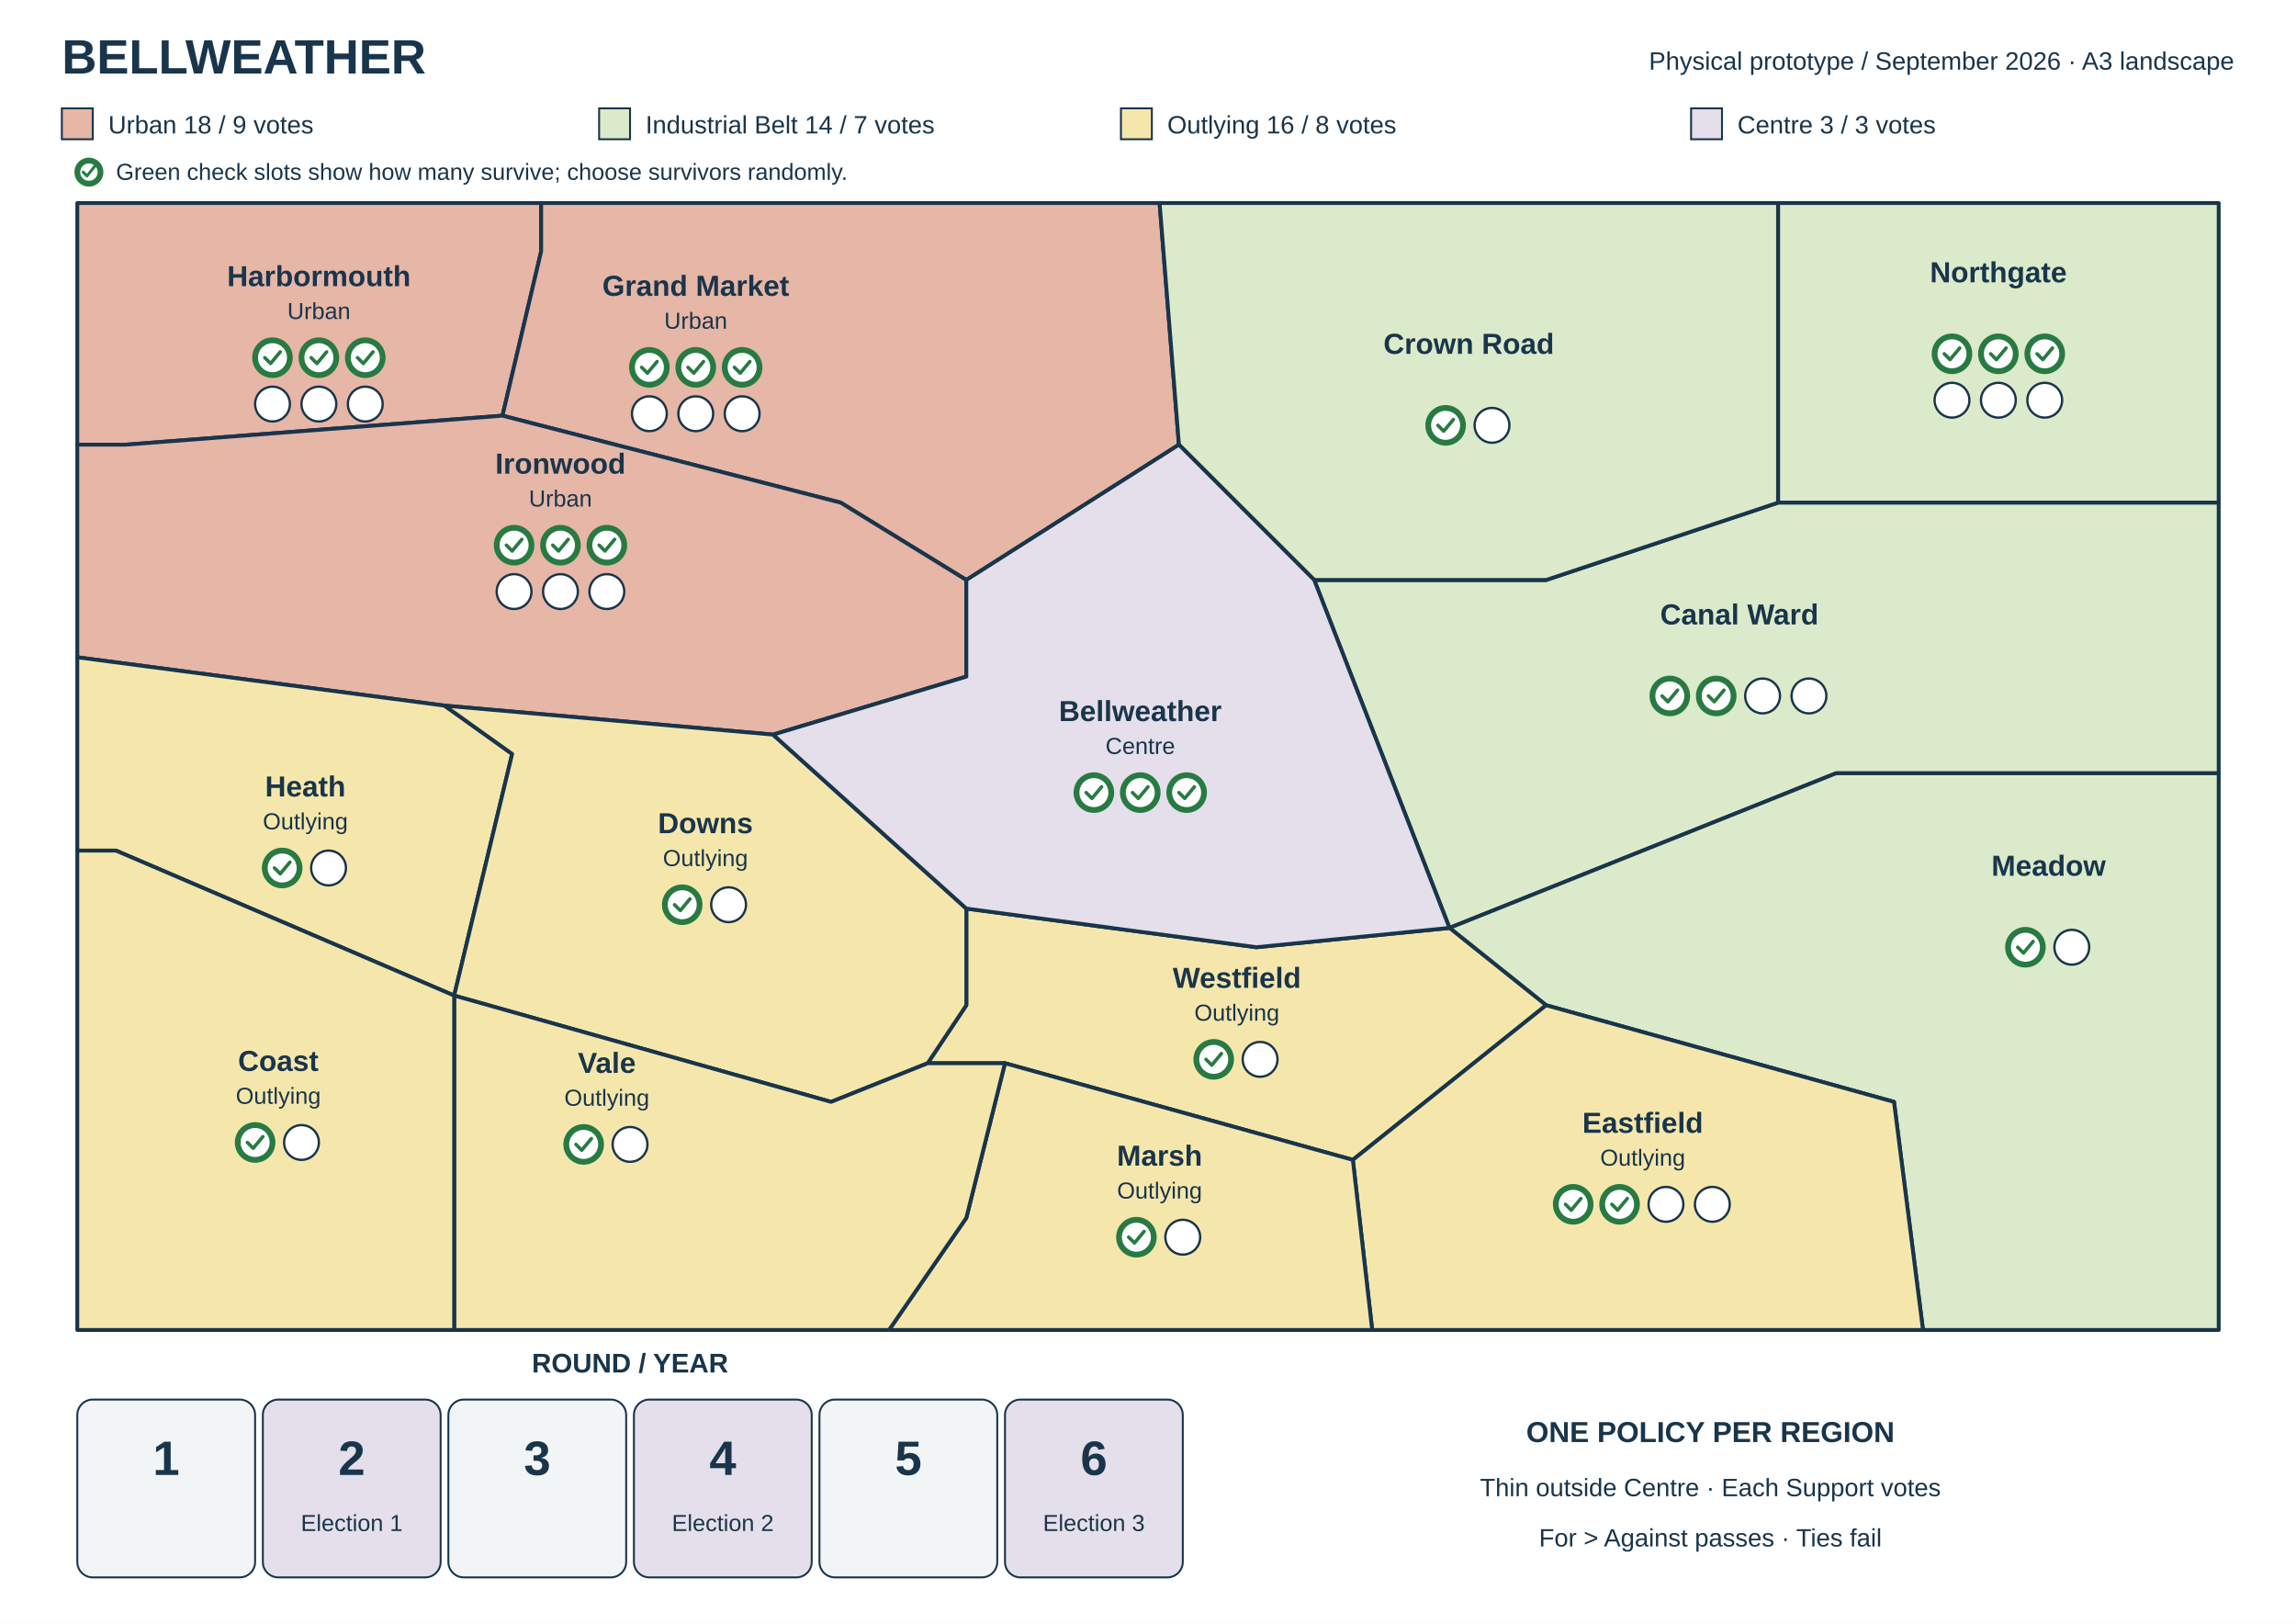
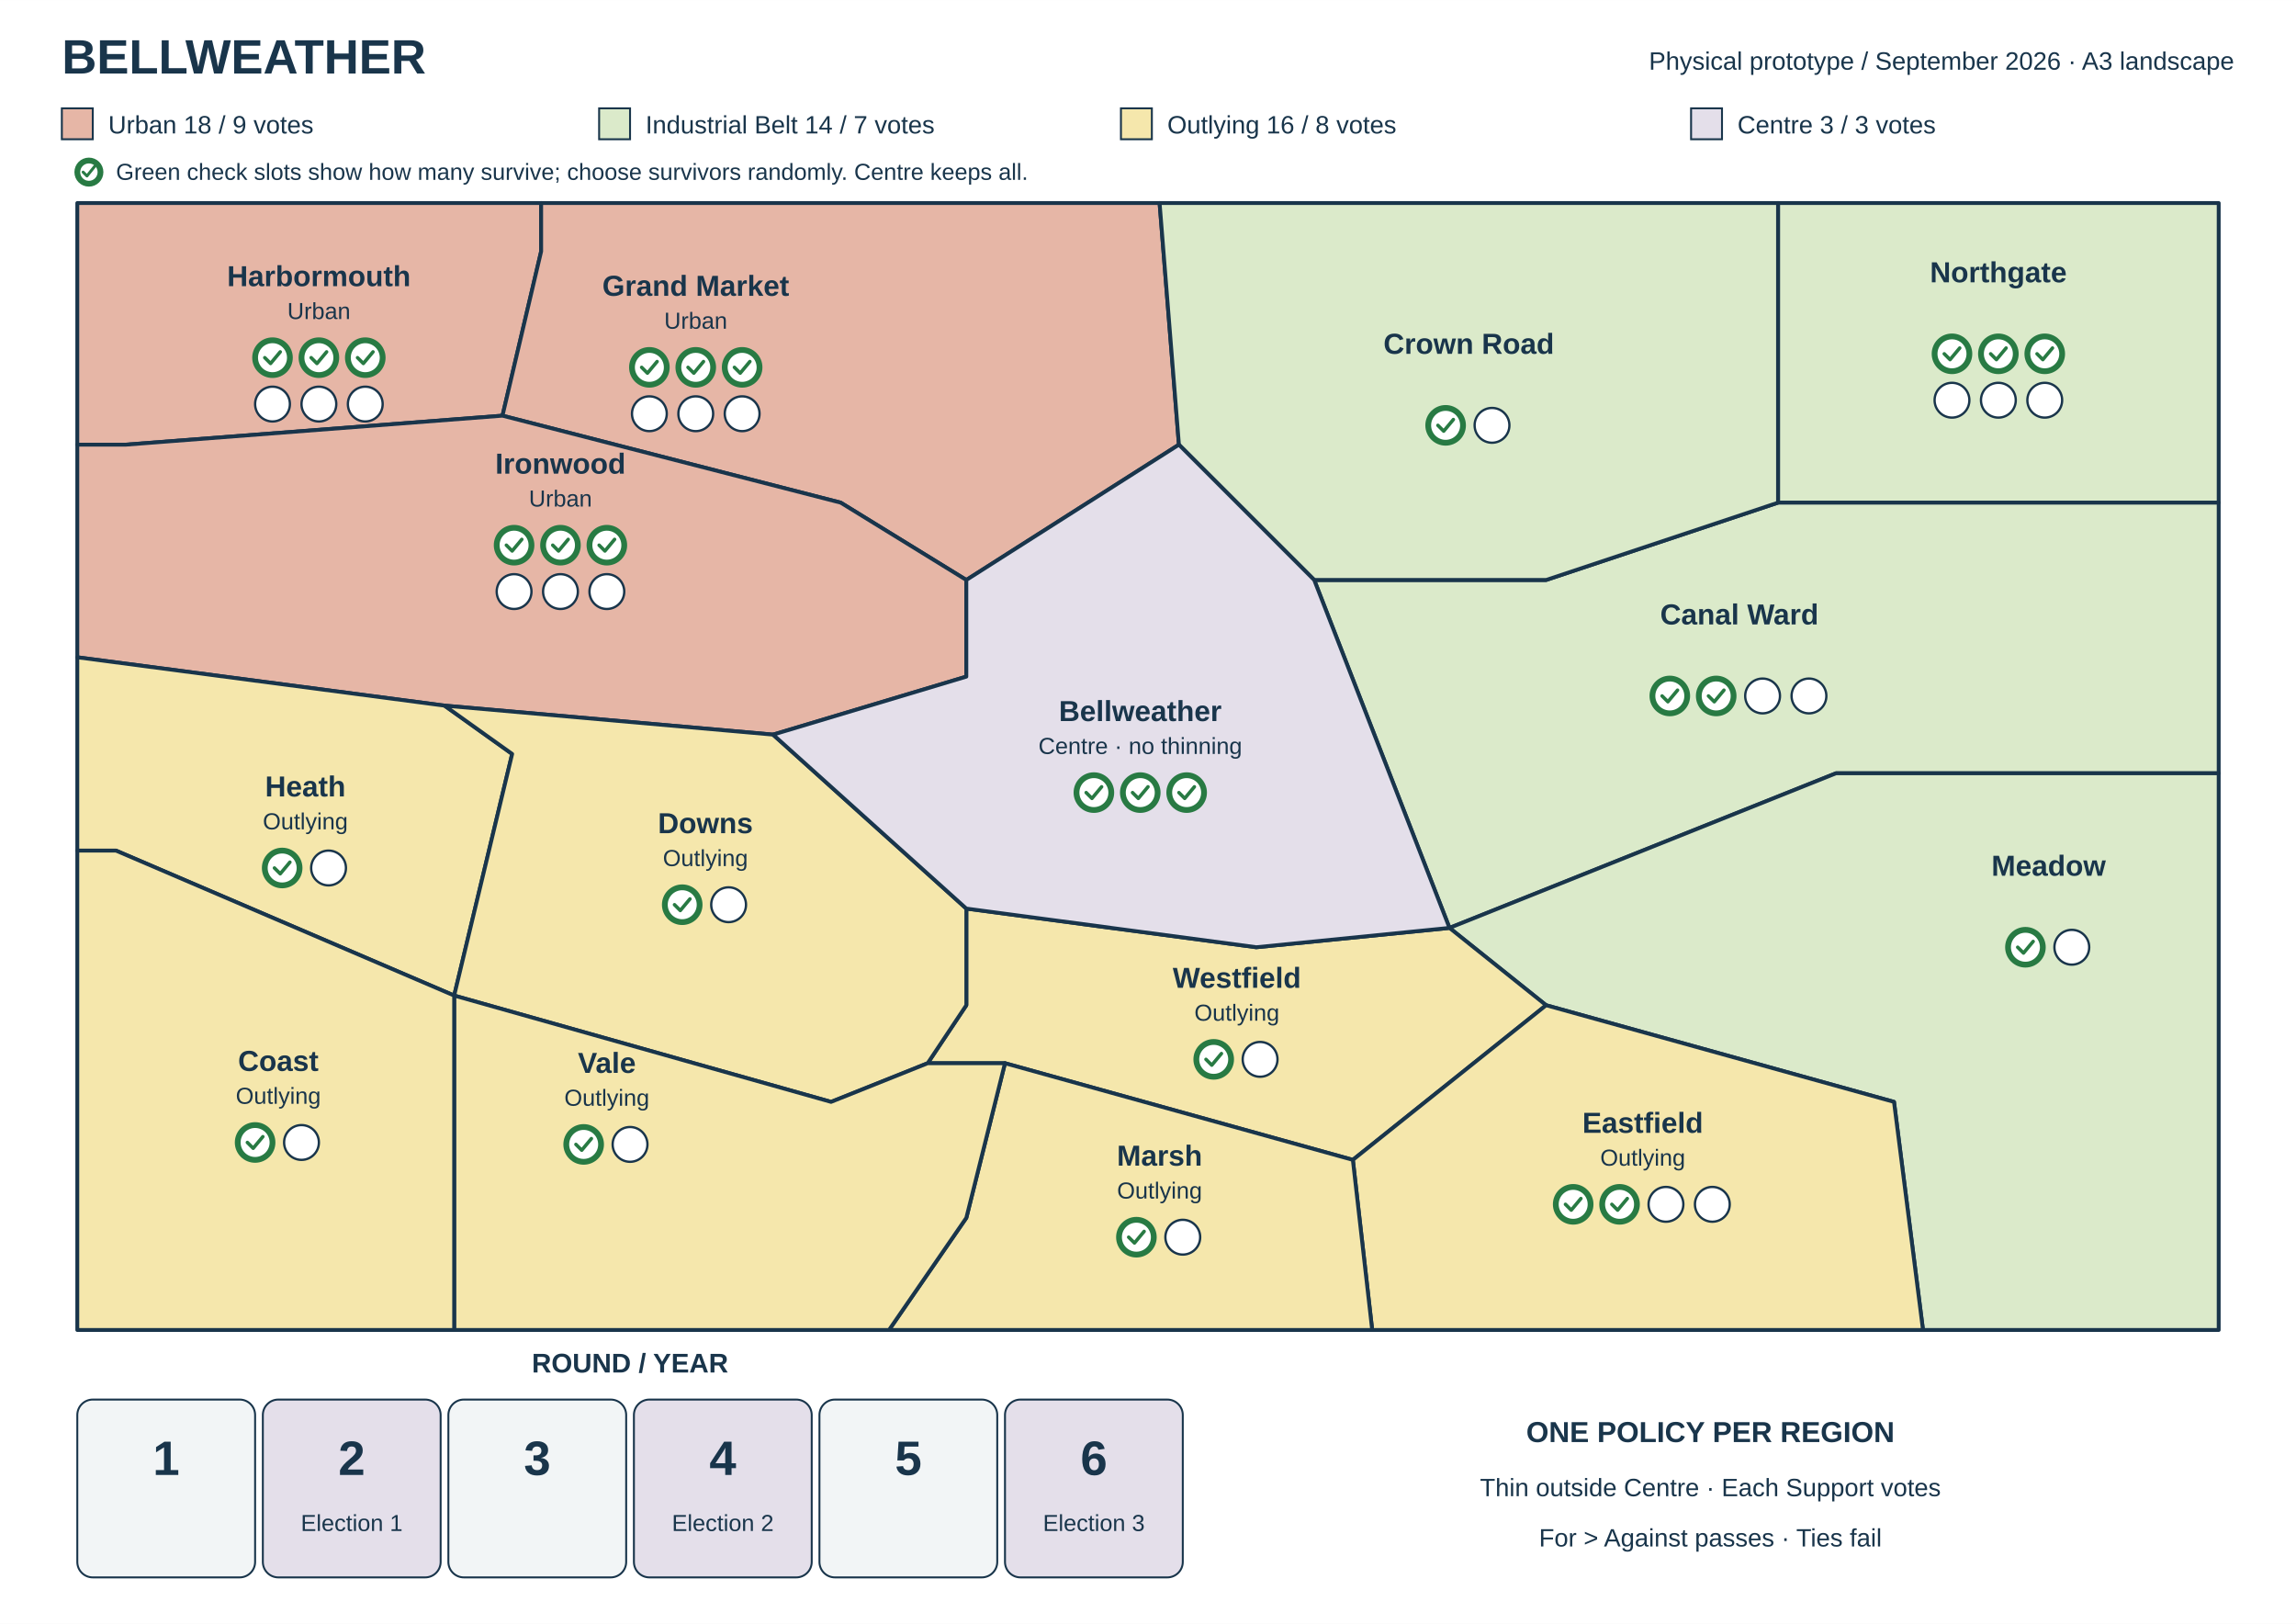
<svg xmlns="http://www.w3.org/2000/svg" width="420mm" height="297mm" viewBox="0 0 1188 840" role="img" aria-labelledby="title desc">
  <style>text{font-family:Arial,sans-serif;fill:#19354b}.name{font-size:15px;font-weight:700}.detail{font-size:12px}</style>
  <rect width="1188" height="840" fill="white" />
  <text x="32" y="38" font-size="25" font-weight="700">BELLWEATHER</text>
  <text x="1156" y="36" text-anchor="end" font-size="13">Physical prototype / September 2026 · A3 landscape</text>
  <rect x="32" y="56" width="16" height="16" fill="#e6b6a6" stroke="#19354b" />
  <text x="56" y="69" font-size="13">Urban 18 / 9 votes</text>
  <rect x="310" y="56" width="16" height="16" fill="#dbeaca" stroke="#19354b" />
  <text x="334" y="69" font-size="13">Industrial Belt 14 / 7 votes</text>
  <rect x="580" y="56" width="16" height="16" fill="#f5e7ac" stroke="#19354b" />
  <text x="604" y="69" font-size="13">Outlying 16 / 8 votes</text>
  <rect x="875" y="56" width="16" height="16" fill="#e4dfea" stroke="#19354b" />
  <text x="899" y="69" font-size="13">Centre 3 / 3 votes</text>
  <g aria-label="Retained Support reminder">
    <circle cx="46" cy="89" r="6" fill="white" stroke="#287a43" stroke-width="3" />
    <path d="M43,89 l2,2 l4,-5" fill="none" stroke="#287a43" stroke-width="1.5" stroke-linecap="round" stroke-linejoin="round" />
-     <text x="60" y="93" font-size="12">Green check slots show how many survive; choose survivors randomly.</text>
+     <text x="60" y="93" font-size="12">Green check slots show how many survive; choose survivors randomly. Centre keeps all.</text>
  </g>
  <rect x="40" y="105" width="1108" height="583" fill="#f4f1e8" />
  <g data-district="A">
    <polygon points="260.0,215.0 65.0,230.0 40.0,230.0 40.0,105.0 280.0,105.0 280.0,130.0" fill="#e6b6a6" stroke="#19354b" stroke-width="2" stroke-linejoin="round" />
    <text class="name" x="165" y="148" text-anchor="middle">Harbormouth</text>
    <text class="detail" x="165" y="165" text-anchor="middle">Urban</text>
    <circle cx="141.0" cy="185" r="9" fill="white" stroke="#287a43" stroke-width="3" data-retained="true" />
    <path d="M137,185 l3,3 l5,-6" fill="none" stroke="#287a43" stroke-width="1.8" stroke-linecap="round" stroke-linejoin="round" />
    <circle cx="165.0" cy="185" r="9" fill="white" stroke="#287a43" stroke-width="3" data-retained="true" />
    <path d="M161,185 l3,3 l5,-6" fill="none" stroke="#287a43" stroke-width="1.8" stroke-linecap="round" stroke-linejoin="round" />
    <circle cx="189.0" cy="185" r="9" fill="white" stroke="#287a43" stroke-width="3" data-retained="true" />
    <path d="M185,185 l3,3 l5,-6" fill="none" stroke="#287a43" stroke-width="1.8" stroke-linecap="round" stroke-linejoin="round" />
    <circle cx="141.0" cy="209" r="9" fill="white" stroke="#19354b" stroke-width="1.2" />
    <circle cx="165.0" cy="209" r="9" fill="white" stroke="#19354b" stroke-width="1.2" />
    <circle cx="189.0" cy="209" r="9" fill="white" stroke="#19354b" stroke-width="1.2" />
  </g>
  <g data-district="B">
    <polygon points="260.0,215.0 280.0,130.0 280.0,105.0 600.0,105.0 610.0,230.0 500.0,300.0 435.0,260.0" fill="#e6b6a6" stroke="#19354b" stroke-width="2" stroke-linejoin="round" />
    <text class="name" x="360" y="153" text-anchor="middle">Grand Market</text>
    <text class="detail" x="360" y="170" text-anchor="middle">Urban</text>
    <circle cx="336.0" cy="190" r="9" fill="white" stroke="#287a43" stroke-width="3" data-retained="true" />
    <path d="M332,190 l3,3 l5,-6" fill="none" stroke="#287a43" stroke-width="1.8" stroke-linecap="round" stroke-linejoin="round" />
    <circle cx="360.0" cy="190" r="9" fill="white" stroke="#287a43" stroke-width="3" data-retained="true" />
    <path d="M356,190 l3,3 l5,-6" fill="none" stroke="#287a43" stroke-width="1.8" stroke-linecap="round" stroke-linejoin="round" />
    <circle cx="384.0" cy="190" r="9" fill="white" stroke="#287a43" stroke-width="3" data-retained="true" />
    <path d="M380,190 l3,3 l5,-6" fill="none" stroke="#287a43" stroke-width="1.8" stroke-linecap="round" stroke-linejoin="round" />
    <circle cx="336.0" cy="214" r="9" fill="white" stroke="#19354b" stroke-width="1.2" />
    <circle cx="360.0" cy="214" r="9" fill="white" stroke="#19354b" stroke-width="1.2" />
    <circle cx="384.0" cy="214" r="9" fill="white" stroke="#19354b" stroke-width="1.2" />
  </g>
  <g data-district="C">
    <polygon points="260.0,215.0 435.0,260.0 500.0,300.0 500.0,350.0 400.0,380.0 230.0,365.0 40.0,340.0 40.0,230.0 65.0,230.0" fill="#e6b6a6" stroke="#19354b" stroke-width="2" stroke-linejoin="round" />
    <text class="name" x="290" y="245" text-anchor="middle">Ironwood</text>
    <text class="detail" x="290" y="262" text-anchor="middle">Urban</text>
    <circle cx="266.0" cy="282" r="9" fill="white" stroke="#287a43" stroke-width="3" data-retained="true" />
    <path d="M262,282 l3,3 l5,-6" fill="none" stroke="#287a43" stroke-width="1.8" stroke-linecap="round" stroke-linejoin="round" />
    <circle cx="290.0" cy="282" r="9" fill="white" stroke="#287a43" stroke-width="3" data-retained="true" />
    <path d="M286,282 l3,3 l5,-6" fill="none" stroke="#287a43" stroke-width="1.8" stroke-linecap="round" stroke-linejoin="round" />
    <circle cx="314.0" cy="282" r="9" fill="white" stroke="#287a43" stroke-width="3" data-retained="true" />
    <path d="M310,282 l3,3 l5,-6" fill="none" stroke="#287a43" stroke-width="1.8" stroke-linecap="round" stroke-linejoin="round" />
    <circle cx="266.0" cy="306" r="9" fill="white" stroke="#19354b" stroke-width="1.2" />
    <circle cx="290.0" cy="306" r="9" fill="white" stroke="#19354b" stroke-width="1.2" />
    <circle cx="314.0" cy="306" r="9" fill="white" stroke="#19354b" stroke-width="1.2" />
  </g>
  <g data-district="D">
    <polygon points="920.0,105.0 1148.0,105.0 1148.0,260.0 920.0,260.0" fill="#dbeaca" stroke="#19354b" stroke-width="2" stroke-linejoin="round" />
    <text class="name" x="1034" y="146" text-anchor="middle">Northgate</text>
    <circle cx="1010.0" cy="183" r="9" fill="white" stroke="#287a43" stroke-width="3" data-retained="true" />
    <path d="M1006,183 l3,3 l5,-6" fill="none" stroke="#287a43" stroke-width="1.8" stroke-linecap="round" stroke-linejoin="round" />
    <circle cx="1034.0" cy="183" r="9" fill="white" stroke="#287a43" stroke-width="3" data-retained="true" />
    <path d="M1030,183 l3,3 l5,-6" fill="none" stroke="#287a43" stroke-width="1.8" stroke-linecap="round" stroke-linejoin="round" />
    <circle cx="1058.0" cy="183" r="9" fill="white" stroke="#287a43" stroke-width="3" data-retained="true" />
    <path d="M1054,183 l3,3 l5,-6" fill="none" stroke="#287a43" stroke-width="1.8" stroke-linecap="round" stroke-linejoin="round" />
    <circle cx="1010.0" cy="207" r="9" fill="white" stroke="#19354b" stroke-width="1.2" />
    <circle cx="1034.0" cy="207" r="9" fill="white" stroke="#19354b" stroke-width="1.2" />
    <circle cx="1058.0" cy="207" r="9" fill="white" stroke="#19354b" stroke-width="1.2" />
  </g>
  <g data-district="E">
    <polygon points="920.0,260.0 1148.0,260.0 1148.0,400.0 950.0,400.0 750.0,480.0 680.0,300.0 800.0,300.0" fill="#dbeaca" stroke="#19354b" stroke-width="2" stroke-linejoin="round" />
    <text class="name" x="900" y="323" text-anchor="middle">Canal Ward</text>
    <circle cx="864.0" cy="360" r="9" fill="white" stroke="#287a43" stroke-width="3" data-retained="true" />
    <path d="M860,360 l3,3 l5,-6" fill="none" stroke="#287a43" stroke-width="1.8" stroke-linecap="round" stroke-linejoin="round" />
    <circle cx="888.0" cy="360" r="9" fill="white" stroke="#287a43" stroke-width="3" data-retained="true" />
    <path d="M884,360 l3,3 l5,-6" fill="none" stroke="#287a43" stroke-width="1.8" stroke-linecap="round" stroke-linejoin="round" />
    <circle cx="912.0" cy="360" r="9" fill="white" stroke="#19354b" stroke-width="1.2" />
    <circle cx="936.0" cy="360" r="9" fill="white" stroke="#19354b" stroke-width="1.2" />
  </g>
  <g data-district="F">
    <polygon points="600.0,105.0 920.0,105.0 920.0,260.0 800.0,300.0 680.0,300.0 610.0,230.0" fill="#dbeaca" stroke="#19354b" stroke-width="2" stroke-linejoin="round" />
    <text class="name" x="760" y="183" text-anchor="middle">Crown Road</text>
    <circle cx="748.0" cy="220" r="9" fill="white" stroke="#287a43" stroke-width="3" data-retained="true" />
    <path d="M744,220 l3,3 l5,-6" fill="none" stroke="#287a43" stroke-width="1.8" stroke-linecap="round" stroke-linejoin="round" />
    <circle cx="772.0" cy="220" r="9" fill="white" stroke="#19354b" stroke-width="1.2" />
  </g>
  <g data-district="H">
    <polygon points="950.0,400.0 1148.0,400.0 1148.0,688.0 995.0,688.0 980.0,570.0 800.0,520.0 750.0,480.0" fill="#dbeaca" stroke="#19354b" stroke-width="2" stroke-linejoin="round" />
    <text class="name" x="1060" y="453" text-anchor="middle">Meadow</text>
    <circle cx="1048.0" cy="490" r="9" fill="white" stroke="#287a43" stroke-width="3" data-retained="true" />
    <path d="M1044,490 l3,3 l5,-6" fill="none" stroke="#287a43" stroke-width="1.8" stroke-linecap="round" stroke-linejoin="round" />
    <circle cx="1072.0" cy="490" r="9" fill="white" stroke="#19354b" stroke-width="1.2" />
  </g>
  <g data-district="I">
    <polygon points="650.0,490.0 750.0,480.0 800.0,520.0 700.0,600.0 520.0,550.0 480.0,550.0 500.0,520.0 500.0,470.0" fill="#f5e7ac" stroke="#19354b" stroke-width="2" stroke-linejoin="round" />
    <text class="name" x="640" y="511" text-anchor="middle">Westfield</text>
    <text class="detail" x="640" y="528" text-anchor="middle">Outlying</text>
    <circle cx="628.0" cy="548" r="9" fill="white" stroke="#287a43" stroke-width="3" data-retained="true" />
    <path d="M624,548 l3,3 l5,-6" fill="none" stroke="#287a43" stroke-width="1.8" stroke-linecap="round" stroke-linejoin="round" />
    <circle cx="652.0" cy="548" r="9" fill="white" stroke="#19354b" stroke-width="1.2" />
  </g>
  <g data-district="J">
    <polygon points="800.0,520.0 980.0,570.0 995.0,688.0 710.0,688.0 700.0,600.0" fill="#f5e7ac" stroke="#19354b" stroke-width="2" stroke-linejoin="round" />
    <text class="name" x="850" y="586" text-anchor="middle">Eastfield</text>
    <text class="detail" x="850" y="603" text-anchor="middle">Outlying</text>
    <circle cx="814.0" cy="623" r="9" fill="white" stroke="#287a43" stroke-width="3" data-retained="true" />
    <path d="M810,623 l3,3 l5,-6" fill="none" stroke="#287a43" stroke-width="1.8" stroke-linecap="round" stroke-linejoin="round" />
    <circle cx="838.0" cy="623" r="9" fill="white" stroke="#287a43" stroke-width="3" data-retained="true" />
    <path d="M834,623 l3,3 l5,-6" fill="none" stroke="#287a43" stroke-width="1.8" stroke-linecap="round" stroke-linejoin="round" />
    <circle cx="862.0" cy="623" r="9" fill="white" stroke="#19354b" stroke-width="1.2" />
    <circle cx="886.0" cy="623" r="9" fill="white" stroke="#19354b" stroke-width="1.2" />
  </g>
  <g data-district="K">
    <polygon points="700.0,600.0 710.0,688.0 460.0,688.0 500.0,630.0 520.0,550.0" fill="#f5e7ac" stroke="#19354b" stroke-width="2" stroke-linejoin="round" />
    <text class="name" x="600" y="603" text-anchor="middle">Marsh</text>
    <text class="detail" x="600" y="620" text-anchor="middle">Outlying</text>
    <circle cx="588.0" cy="640" r="9" fill="white" stroke="#287a43" stroke-width="3" data-retained="true" />
    <path d="M584,640 l3,3 l5,-6" fill="none" stroke="#287a43" stroke-width="1.8" stroke-linecap="round" stroke-linejoin="round" />
    <circle cx="612.0" cy="640" r="9" fill="white" stroke="#19354b" stroke-width="1.2" />
  </g>
  <g data-district="L">
    <polygon points="40.0,340.0 230.0,365.0 265.0,390.0 235.0,515.0 60.0,440.0 40.0,440.0" fill="#f5e7ac" stroke="#19354b" stroke-width="2" stroke-linejoin="round" />
    <text class="name" x="158" y="412" text-anchor="middle">Heath</text>
    <text class="detail" x="158" y="429" text-anchor="middle">Outlying</text>
    <circle cx="146.0" cy="449" r="9" fill="white" stroke="#287a43" stroke-width="3" data-retained="true" />
    <path d="M142,449 l3,3 l5,-6" fill="none" stroke="#287a43" stroke-width="1.8" stroke-linecap="round" stroke-linejoin="round" />
    <circle cx="170.0" cy="449" r="9" fill="white" stroke="#19354b" stroke-width="1.2" />
  </g>
  <g data-district="M">
    <polygon points="400.0,380.0 500.0,470.0 500.0,520.0 480.0,550.0 430.0,570.0 235.0,515.0 265.0,390.0 230.0,365.0" fill="#f5e7ac" stroke="#19354b" stroke-width="2" stroke-linejoin="round" />
    <text class="name" x="365" y="431" text-anchor="middle">Downs</text>
    <text class="detail" x="365" y="448" text-anchor="middle">Outlying</text>
    <circle cx="353.0" cy="468" r="9" fill="white" stroke="#287a43" stroke-width="3" data-retained="true" />
    <path d="M349,468 l3,3 l5,-6" fill="none" stroke="#287a43" stroke-width="1.8" stroke-linecap="round" stroke-linejoin="round" />
    <circle cx="377.0" cy="468" r="9" fill="white" stroke="#19354b" stroke-width="1.2" />
  </g>
  <g data-district="N">
    <polygon points="235.0,515.0 430.0,570.0 480.0,550.0 520.0,550.0 500.0,630.0 460.0,688.0 235.0,688.0 235.0,665.0" fill="#f5e7ac" stroke="#19354b" stroke-width="2" stroke-linejoin="round" />
    <text class="name" x="314" y="555" text-anchor="middle">Vale</text>
    <text class="detail" x="314" y="572" text-anchor="middle">Outlying</text>
    <circle cx="302.0" cy="592" r="9" fill="white" stroke="#287a43" stroke-width="3" data-retained="true" />
    <path d="M298,592 l3,3 l5,-6" fill="none" stroke="#287a43" stroke-width="1.8" stroke-linecap="round" stroke-linejoin="round" />
    <circle cx="326.0" cy="592" r="9" fill="white" stroke="#19354b" stroke-width="1.2" />
  </g>
  <g data-district="O">
    <polygon points="235.0,515.0 235.0,665.0 235.0,688.0 40.0,688.0 40.0,440.0 60.0,440.0" fill="#f5e7ac" stroke="#19354b" stroke-width="2" stroke-linejoin="round" />
    <text class="name" x="144" y="554" text-anchor="middle">Coast</text>
    <text class="detail" x="144" y="571" text-anchor="middle">Outlying</text>
    <circle cx="132.0" cy="591" r="9" fill="white" stroke="#287a43" stroke-width="3" data-retained="true" />
    <path d="M128,591 l3,3 l5,-6" fill="none" stroke="#287a43" stroke-width="1.8" stroke-linecap="round" stroke-linejoin="round" />
    <circle cx="156.0" cy="591" r="9" fill="white" stroke="#19354b" stroke-width="1.2" />
  </g>
  <g data-district="X">
    <polygon points="500.0,300.0 610.0,230.0 680.0,300.0 750.0,480.0 650.0,490.0 500.0,470.0 400.0,380.0 500.0,350.0" fill="#e4dfea" stroke="#19354b" stroke-width="2" stroke-linejoin="round" />
    <text class="name" x="590" y="373" text-anchor="middle">Bellweather</text>
-     <text class="detail" x="590" y="390" text-anchor="middle">Centre</text>
+     <text class="detail" x="590" y="390" text-anchor="middle">Centre · no thinning</text>
    <circle cx="566.0" cy="410" r="9" fill="white" stroke="#287a43" stroke-width="3" data-retained="true" />
    <path d="M562,410 l3,3 l5,-6" fill="none" stroke="#287a43" stroke-width="1.8" stroke-linecap="round" stroke-linejoin="round" />
    <circle cx="590.0" cy="410" r="9" fill="white" stroke="#287a43" stroke-width="3" data-retained="true" />
    <path d="M586,410 l3,3 l5,-6" fill="none" stroke="#287a43" stroke-width="1.8" stroke-linecap="round" stroke-linejoin="round" />
    <circle cx="614.0" cy="410" r="9" fill="white" stroke="#287a43" stroke-width="3" data-retained="true" />
    <path d="M610,410 l3,3 l5,-6" fill="none" stroke="#287a43" stroke-width="1.8" stroke-linecap="round" stroke-linejoin="round" />
  </g>
  <g font-family="Arial,sans-serif" fill="#19354b" text-anchor="middle">
    <text x="326" y="710" font-size="14" font-weight="700">ROUND / YEAR</text>
    <rect x="40" y="724" width="92" height="92" rx="8" fill="#f2f5f6" stroke="#19354b" />
    <text x="86" y="763" font-size="25" font-weight="700">1</text>
    <rect x="136" y="724" width="92" height="92" rx="8" fill="#e4dfea" stroke="#19354b" />
    <text x="182" y="763" font-size="25" font-weight="700">2</text>
    <text x="182" y="792" font-size="12">Election 1</text>
    <rect x="232" y="724" width="92" height="92" rx="8" fill="#f2f5f6" stroke="#19354b" />
    <text x="278" y="763" font-size="25" font-weight="700">3</text>
    <rect x="328" y="724" width="92" height="92" rx="8" fill="#e4dfea" stroke="#19354b" />
    <text x="374" y="763" font-size="25" font-weight="700">4</text>
    <text x="374" y="792" font-size="12">Election 2</text>
    <rect x="424" y="724" width="92" height="92" rx="8" fill="#f2f5f6" stroke="#19354b" />
    <text x="470" y="763" font-size="25" font-weight="700">5</text>
    <rect x="520" y="724" width="92" height="92" rx="8" fill="#e4dfea" stroke="#19354b" />
    <text x="566" y="763" font-size="25" font-weight="700">6</text>
    <text x="566" y="792" font-size="12">Election 3</text>
    <text x="885" y="746" font-size="15" font-weight="700">ONE POLICY PER REGION</text>
    <text x="885" y="774" font-size="13">Thin outside Centre · Each Support votes</text>
    <text x="885" y="800" font-size="13">For &gt; Against passes · Ties fail</text>
  </g>
</svg>
